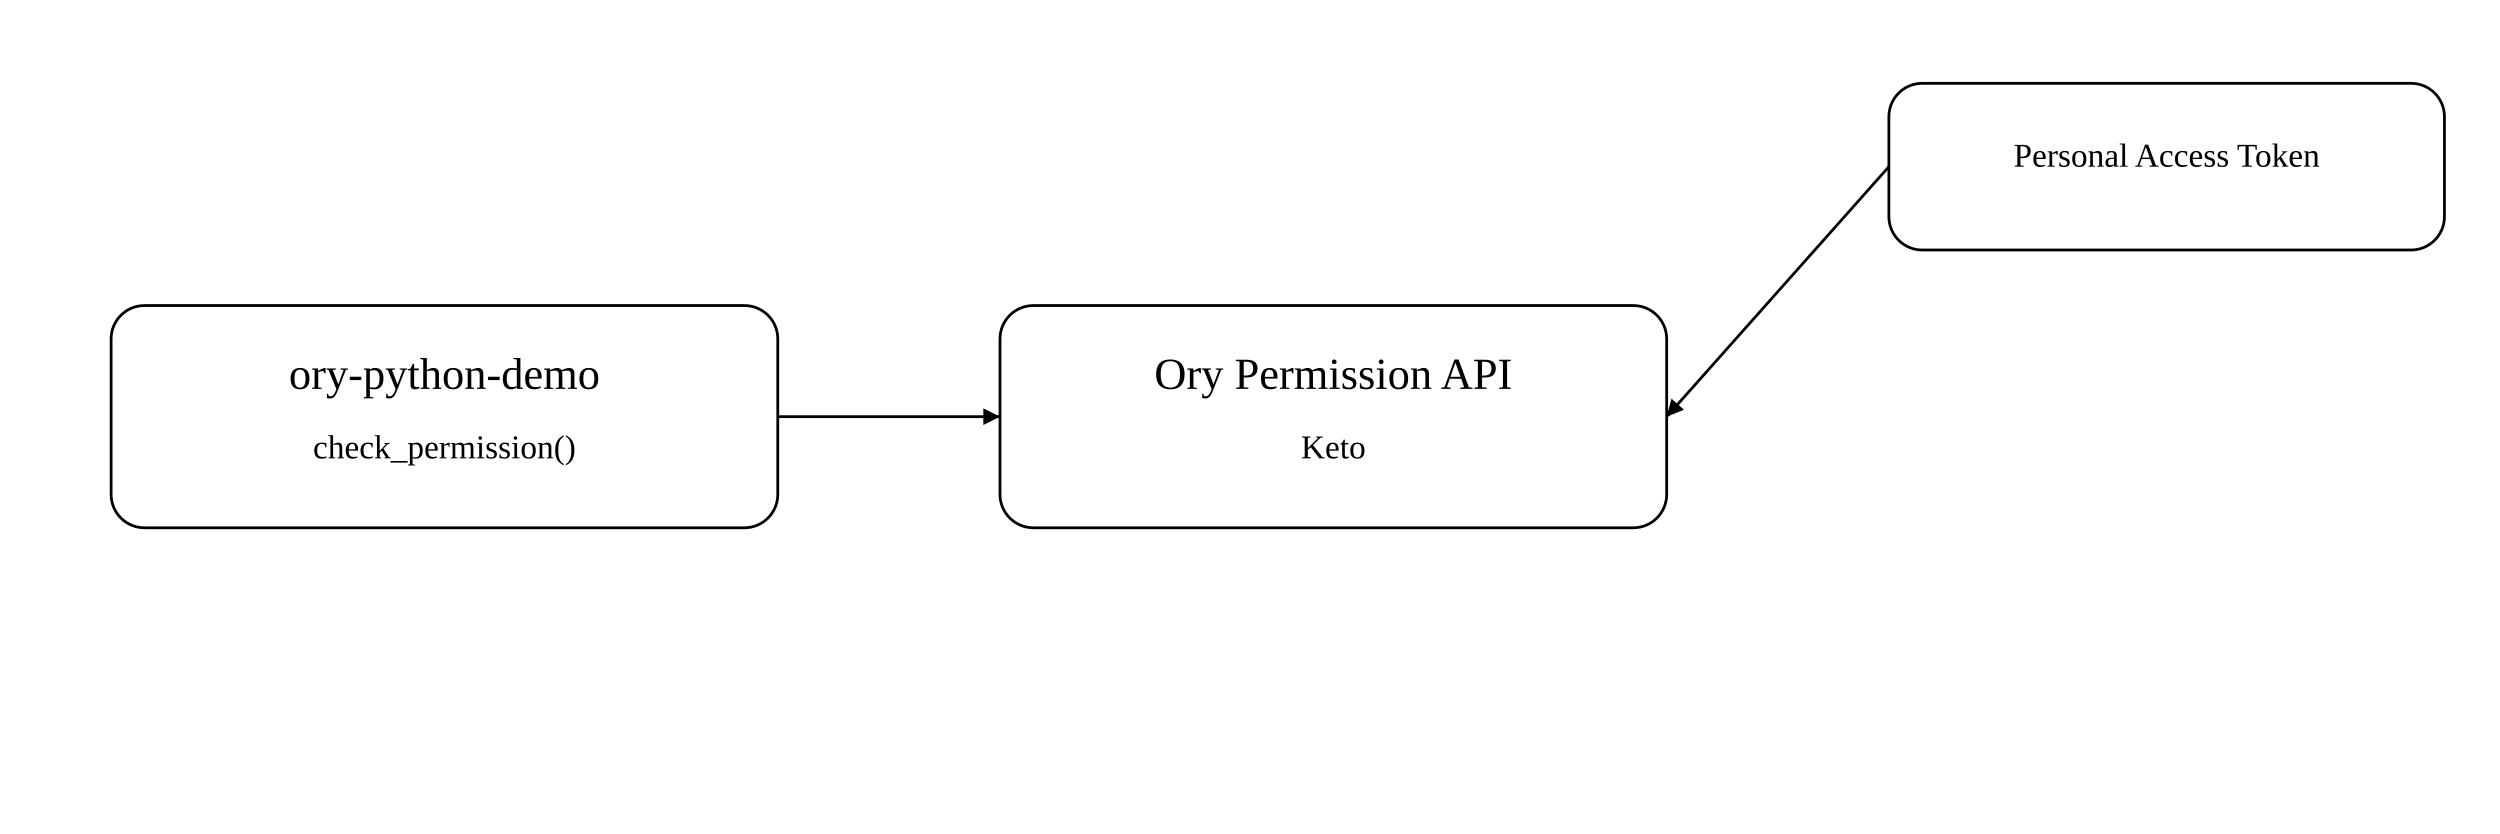
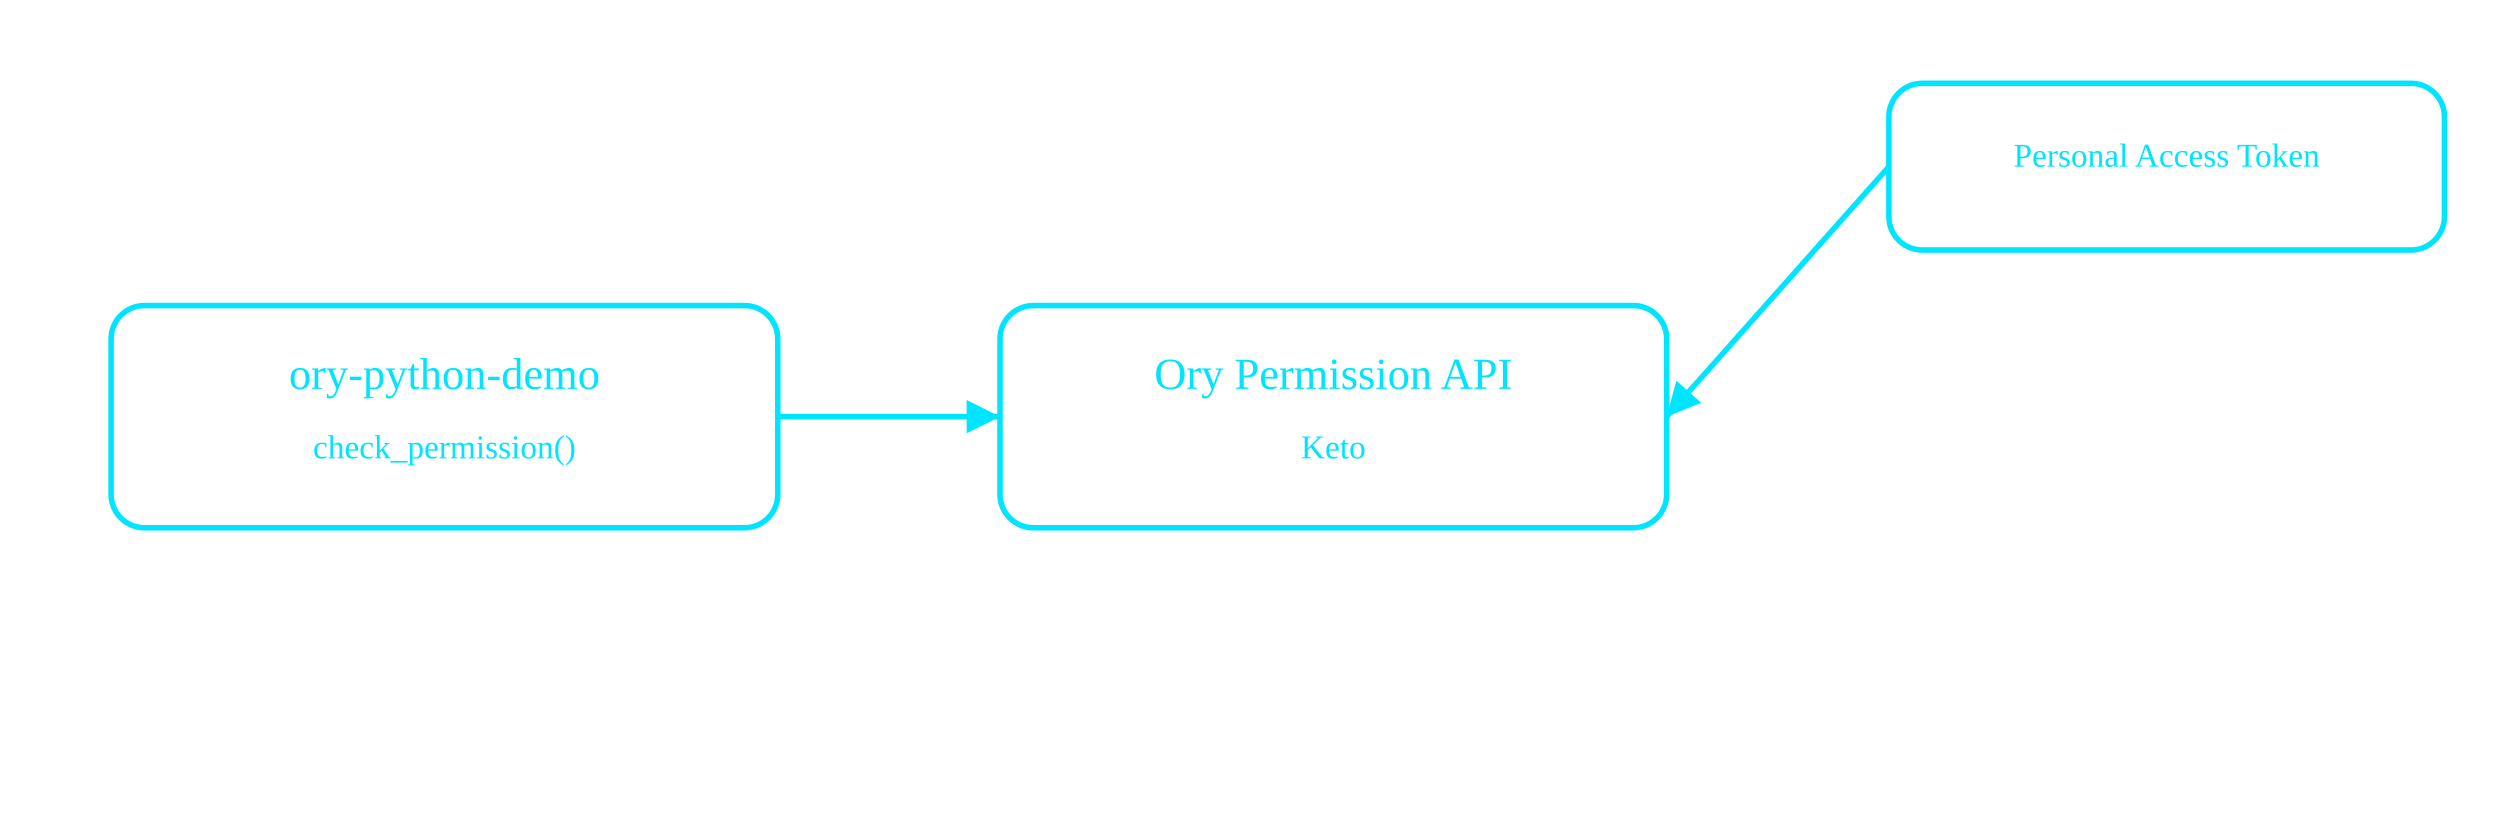
<svg xmlns="http://www.w3.org/2000/svg" width="900" height="300">
-   <rect x="40" y="110" width="240" height="80" rx="12" ry="12" stroke="black" fill="none" />
-   <text x="160" y="140" font-size="16" text-anchor="middle">ory-python-demo</text>
-   <text x="160" y="165" font-size="12" text-anchor="middle">check_permission()</text>
-   <rect x="360" y="110" width="240" height="80" rx="12" ry="12" stroke="black" fill="none" />
-   <text x="480" y="140" font-size="16" text-anchor="middle">Ory Permission API</text>
-   <text x="480" y="165" font-size="12" text-anchor="middle">Keto</text>
-   <rect x="680" y="30" width="200" height="60" rx="12" ry="12" stroke="black" fill="none" />
-   <text x="780" y="60" font-size="12" text-anchor="middle">Personal Access Token</text>
-   <line x1="280" y1="150" x2="360" y2="150" stroke="black" marker-end="url(#a)" />
-   <line x1="680" y1="60" x2="600" y2="150" stroke="black" marker-end="url(#a)" />
+   <rect stroke-width="2" x="40" y="110" width="240" height="80" rx="12" ry="12" stroke="#00E5FF" fill="none" />
+   <text fill="#00E5FF" x="160" y="140" font-size="16" text-anchor="middle">ory-python-demo</text>
+   <text fill="#00E5FF" x="160" y="165" font-size="12" text-anchor="middle">check_permission()</text>
+   <rect stroke-width="2" x="360" y="110" width="240" height="80" rx="12" ry="12" stroke="#00E5FF" fill="none" />
+   <text fill="#00E5FF" x="480" y="140" font-size="16" text-anchor="middle">Ory Permission API</text>
+   <text fill="#00E5FF" x="480" y="165" font-size="12" text-anchor="middle">Keto</text>
+   <rect stroke-width="2" x="680" y="30" width="200" height="60" rx="12" ry="12" stroke="#00E5FF" fill="none" />
+   <text fill="#00E5FF" x="780" y="60" font-size="12" text-anchor="middle">Personal Access Token</text>
+   <line stroke-width="2" x1="280" y1="150" x2="360" y2="150" stroke="#00E5FF" marker-end="url(#a)" />
+   <line stroke-width="2" x1="680" y1="60" x2="600" y2="150" stroke="#00E5FF" marker-end="url(#a)" />
  <defs>
    <marker id="a" markerWidth="10" markerHeight="10" refX="6" refY="3" orient="auto">
-       <path d="M0,0 L0,6 L6,3 z" fill="black" />
+       <path d="M0,0 L0,6 L6,3 z" fill="#00E5FF" />
    </marker>
  </defs>
</svg>
